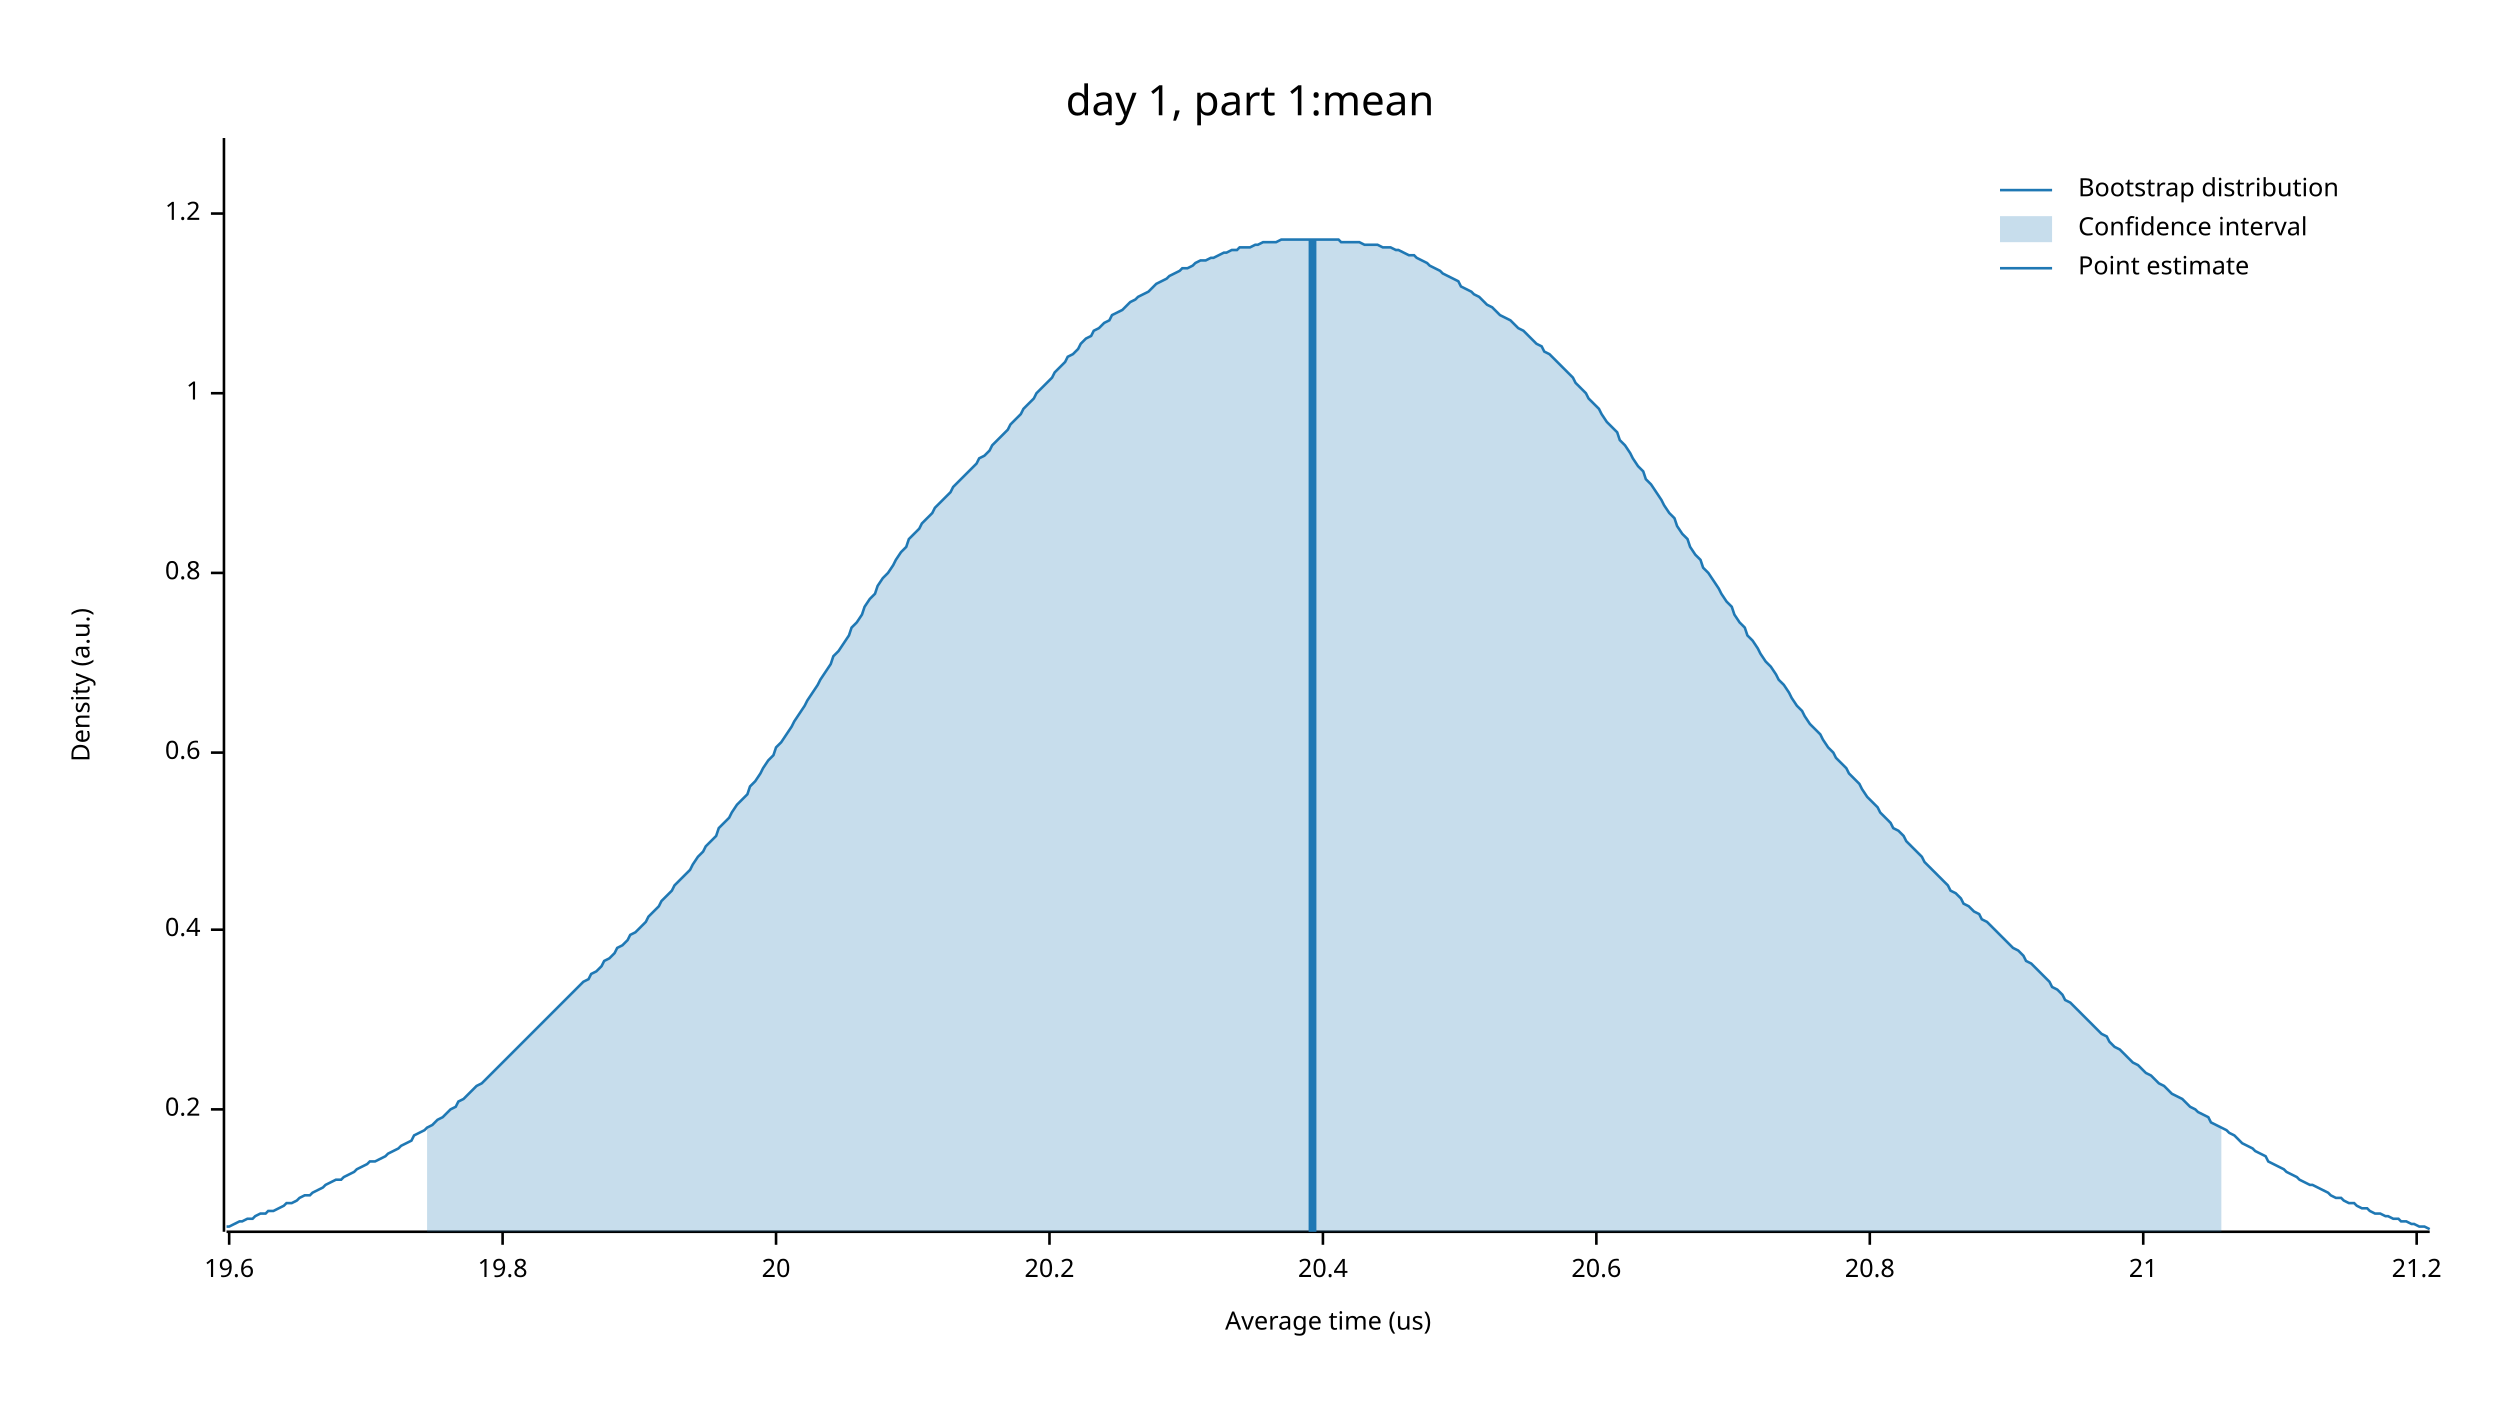
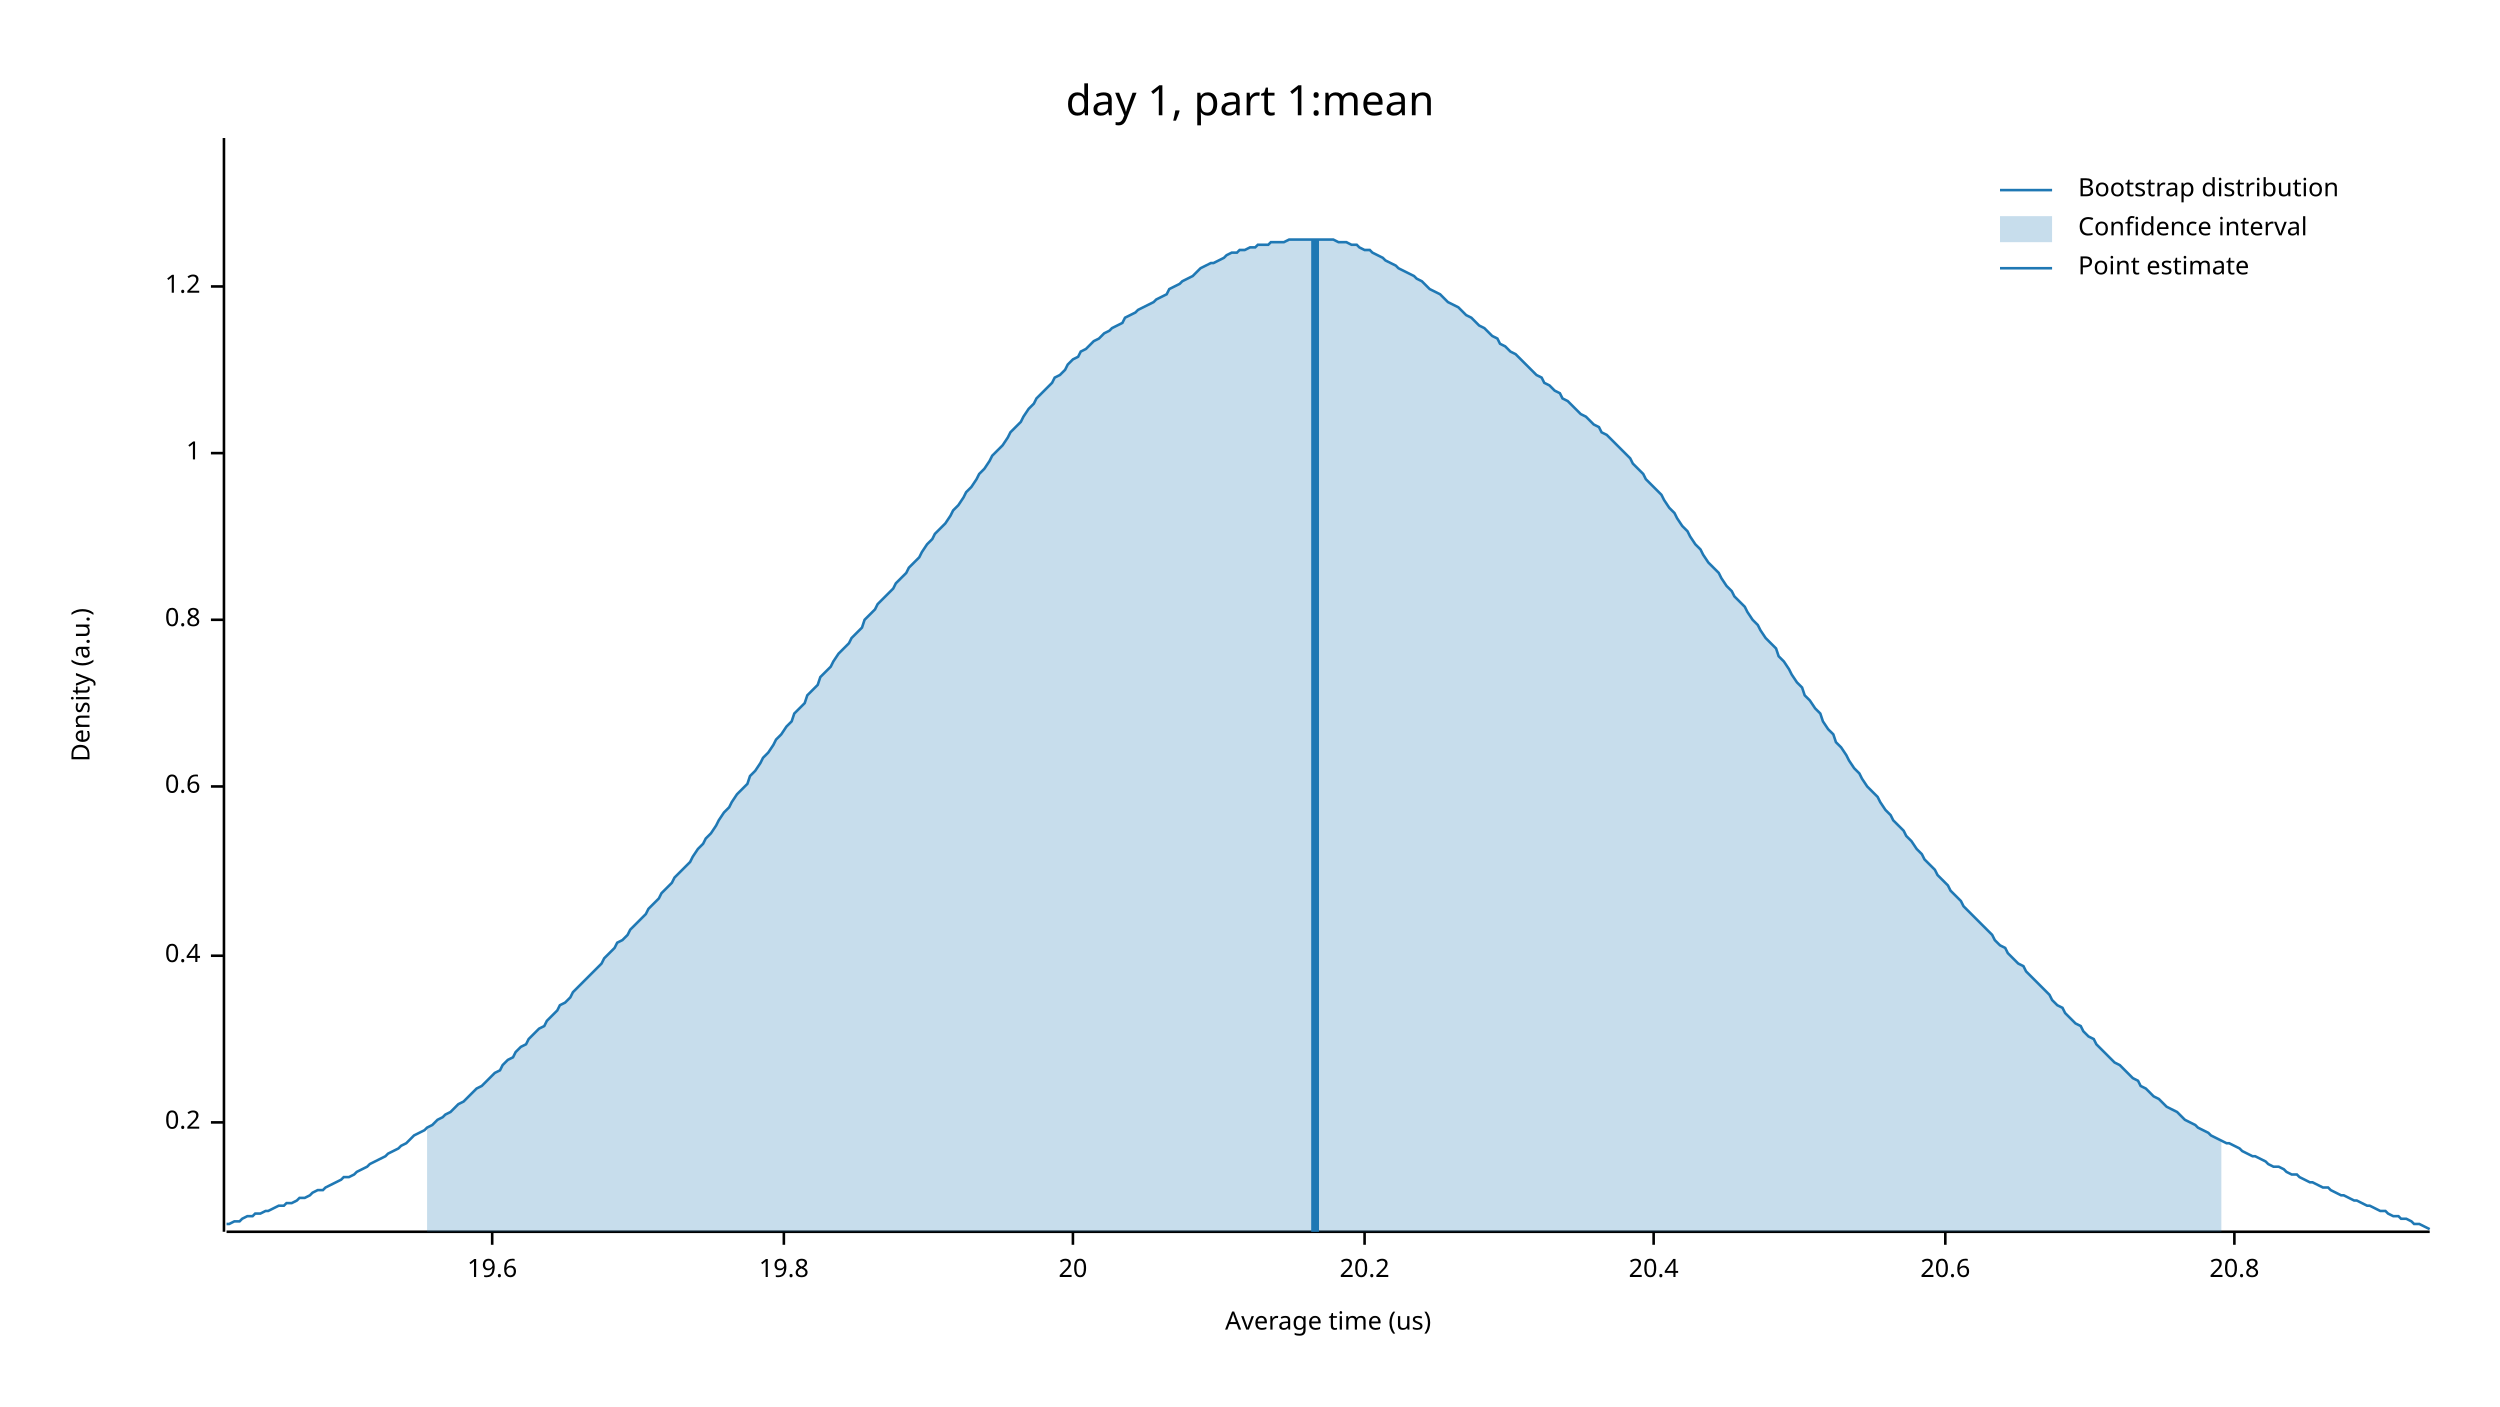
<svg xmlns="http://www.w3.org/2000/svg" width="960" height="540" viewBox="0 0 960 540">
  <text x="480" y="32" dy="0.76em" text-anchor="middle" font-family="sans-serif" font-size="16.129" opacity="1" fill="#000000">
day 1, part 1:mean
</text>
  <text x="27" y="263" dy="0.76em" text-anchor="middle" font-family="sans-serif" font-size="9.677" opacity="1" fill="#000000" transform="rotate(270, 27, 263)">
Density (a.u.)
</text>
  <text x="510" y="513" dy="-0.5ex" text-anchor="middle" font-family="sans-serif" font-size="9.677" opacity="1" fill="#000000">
Average time (us)
</text>
  <polyline fill="none" opacity="1" stroke="#000000" stroke-width="1" points="86,53 86,473 " />
-   <text x="77" y="426" dy="0.5ex" text-anchor="end" font-family="sans-serif" font-size="9.677" opacity="1" fill="#000000">
+   <text x="77" y="431" dy="0.5ex" text-anchor="end" font-family="sans-serif" font-size="9.677" opacity="1" fill="#000000">
0.2
</text>
-   <polyline fill="none" opacity="1" stroke="#000000" stroke-width="1" points="81,426 86,426 " />
-   <text x="77" y="357" dy="0.5ex" text-anchor="end" font-family="sans-serif" font-size="9.677" opacity="1" fill="#000000">
+   <polyline fill="none" opacity="1" stroke="#000000" stroke-width="1" points="81,431 86,431 " />
+   <text x="77" y="367" dy="0.5ex" text-anchor="end" font-family="sans-serif" font-size="9.677" opacity="1" fill="#000000">
0.4
</text>
-   <polyline fill="none" opacity="1" stroke="#000000" stroke-width="1" points="81,357 86,357 " />
-   <text x="77" y="289" dy="0.5ex" text-anchor="end" font-family="sans-serif" font-size="9.677" opacity="1" fill="#000000">
+   <polyline fill="none" opacity="1" stroke="#000000" stroke-width="1" points="81,367 86,367 " />
+   <text x="77" y="302" dy="0.5ex" text-anchor="end" font-family="sans-serif" font-size="9.677" opacity="1" fill="#000000">
0.6
</text>
-   <polyline fill="none" opacity="1" stroke="#000000" stroke-width="1" points="81,289 86,289 " />
-   <text x="77" y="220" dy="0.5ex" text-anchor="end" font-family="sans-serif" font-size="9.677" opacity="1" fill="#000000">
+   <polyline fill="none" opacity="1" stroke="#000000" stroke-width="1" points="81,302 86,302 " />
+   <text x="77" y="238" dy="0.5ex" text-anchor="end" font-family="sans-serif" font-size="9.677" opacity="1" fill="#000000">
0.8
</text>
-   <polyline fill="none" opacity="1" stroke="#000000" stroke-width="1" points="81,220 86,220 " />
-   <text x="77" y="151" dy="0.5ex" text-anchor="end" font-family="sans-serif" font-size="9.677" opacity="1" fill="#000000">
+   <polyline fill="none" opacity="1" stroke="#000000" stroke-width="1" points="81,238 86,238 " />
+   <text x="77" y="174" dy="0.5ex" text-anchor="end" font-family="sans-serif" font-size="9.677" opacity="1" fill="#000000">
1
</text>
-   <polyline fill="none" opacity="1" stroke="#000000" stroke-width="1" points="81,151 86,151 " />
-   <text x="77" y="82" dy="0.5ex" text-anchor="end" font-family="sans-serif" font-size="9.677" opacity="1" fill="#000000">
+   <polyline fill="none" opacity="1" stroke="#000000" stroke-width="1" points="81,174 86,174 " />
+   <text x="77" y="110" dy="0.5ex" text-anchor="end" font-family="sans-serif" font-size="9.677" opacity="1" fill="#000000">
1.2
</text>
-   <polyline fill="none" opacity="1" stroke="#000000" stroke-width="1" points="81,82 86,82 " />
+   <polyline fill="none" opacity="1" stroke="#000000" stroke-width="1" points="81,110 86,110 " />
  <polyline fill="none" opacity="1" stroke="#000000" stroke-width="1" points="87,473 933,473 " />
-   <text x="88" y="483" dy="0.76em" text-anchor="middle" font-family="sans-serif" font-size="9.677" opacity="1" fill="#000000">
+   <text x="189" y="483" dy="0.76em" text-anchor="middle" font-family="sans-serif" font-size="9.677" opacity="1" fill="#000000">
19.6
</text>
-   <polyline fill="none" opacity="1" stroke="#000000" stroke-width="1" points="88,473 88,478 " />
-   <text x="193" y="483" dy="0.76em" text-anchor="middle" font-family="sans-serif" font-size="9.677" opacity="1" fill="#000000">
+   <polyline fill="none" opacity="1" stroke="#000000" stroke-width="1" points="189,473 189,478 " />
+   <text x="301" y="483" dy="0.76em" text-anchor="middle" font-family="sans-serif" font-size="9.677" opacity="1" fill="#000000">
19.8
</text>
-   <polyline fill="none" opacity="1" stroke="#000000" stroke-width="1" points="193,473 193,478 " />
-   <text x="298" y="483" dy="0.76em" text-anchor="middle" font-family="sans-serif" font-size="9.677" opacity="1" fill="#000000">
+   <polyline fill="none" opacity="1" stroke="#000000" stroke-width="1" points="301,473 301,478 " />
+   <text x="412" y="483" dy="0.76em" text-anchor="middle" font-family="sans-serif" font-size="9.677" opacity="1" fill="#000000">
20
</text>
-   <polyline fill="none" opacity="1" stroke="#000000" stroke-width="1" points="298,473 298,478 " />
-   <text x="403" y="483" dy="0.76em" text-anchor="middle" font-family="sans-serif" font-size="9.677" opacity="1" fill="#000000">
+   <polyline fill="none" opacity="1" stroke="#000000" stroke-width="1" points="412,473 412,478 " />
+   <text x="524" y="483" dy="0.76em" text-anchor="middle" font-family="sans-serif" font-size="9.677" opacity="1" fill="#000000">
20.2
</text>
-   <polyline fill="none" opacity="1" stroke="#000000" stroke-width="1" points="403,473 403,478 " />
-   <text x="508" y="483" dy="0.76em" text-anchor="middle" font-family="sans-serif" font-size="9.677" opacity="1" fill="#000000">
+   <polyline fill="none" opacity="1" stroke="#000000" stroke-width="1" points="524,473 524,478 " />
+   <text x="635" y="483" dy="0.76em" text-anchor="middle" font-family="sans-serif" font-size="9.677" opacity="1" fill="#000000">
20.4
</text>
-   <polyline fill="none" opacity="1" stroke="#000000" stroke-width="1" points="508,473 508,478 " />
-   <text x="613" y="483" dy="0.76em" text-anchor="middle" font-family="sans-serif" font-size="9.677" opacity="1" fill="#000000">
+   <polyline fill="none" opacity="1" stroke="#000000" stroke-width="1" points="635,473 635,478 " />
+   <text x="747" y="483" dy="0.76em" text-anchor="middle" font-family="sans-serif" font-size="9.677" opacity="1" fill="#000000">
20.6
</text>
-   <polyline fill="none" opacity="1" stroke="#000000" stroke-width="1" points="613,473 613,478 " />
-   <text x="718" y="483" dy="0.76em" text-anchor="middle" font-family="sans-serif" font-size="9.677" opacity="1" fill="#000000">
+   <polyline fill="none" opacity="1" stroke="#000000" stroke-width="1" points="747,473 747,478 " />
+   <text x="858" y="483" dy="0.76em" text-anchor="middle" font-family="sans-serif" font-size="9.677" opacity="1" fill="#000000">
20.8
</text>
-   <polyline fill="none" opacity="1" stroke="#000000" stroke-width="1" points="718,473 718,478 " />
-   <text x="823" y="483" dy="0.76em" text-anchor="middle" font-family="sans-serif" font-size="9.677" opacity="1" fill="#000000">
- 21
- </text>
-   <polyline fill="none" opacity="1" stroke="#000000" stroke-width="1" points="823,473 823,478 " />
-   <text x="928" y="483" dy="0.76em" text-anchor="middle" font-family="sans-serif" font-size="9.677" opacity="1" fill="#000000">
- 21.2
- </text>
-   <polyline fill="none" opacity="1" stroke="#000000" stroke-width="1" points="928,473 928,478 " />
-   <polyline fill="none" opacity="1" stroke="#1F78B4" stroke-width="1" points="87,471 88,471 90,470 92,469 93,469 95,468 97,468 98,467 100,466 102,466 103,465 105,465 107,464 109,463 110,462 112,462 114,461 115,460 117,459 119,459 120,458 122,457 124,456 125,455 127,454 129,453 131,453 132,452 134,451 136,450 137,449 139,448 141,447 142,446 144,446 146,445 148,444 149,443 151,442 153,441 154,440 156,439 158,438 159,436 161,435 163,434 164,433 166,432 168,430 170,429 171,428 173,426 175,425 176,423 178,422 180,420 181,419 183,417 185,416 187,414 188,413 190,411 192,409 193,408 195,406 197,404 198,403 200,401 202,399 203,398 205,396 207,394 209,392 210,391 212,389 214,387 215,386 217,384 219,382 220,381 222,379 224,377 226,376 227,374 229,373 231,371 232,369 234,368 236,366 237,364 239,363 241,361 242,359 244,358 246,356 248,354 249,352 251,350 253,348 254,346 256,344 258,342 259,340 261,338 263,336 265,334 266,332 268,329 270,327 271,325 273,323 275,321 276,318 278,316 280,314 281,312 283,309 285,307 287,305 288,302 290,300 292,297 293,295 295,292 297,290 298,287 300,285 302,282 304,279 305,277 307,274 309,271 310,269 312,266 314,263 315,261 317,258 319,255 320,252 322,250 324,247 326,244 327,241 329,239 331,236 332,233 334,230 336,228 337,225 339,222 341,220 343,217 344,215 346,212 348,210 349,207 351,205 353,203 354,201 356,199 358,197 359,195 361,193 363,191 365,189 366,187 368,185 370,183 371,182 373,180 375,178 376,176 378,175 380,173 381,171 383,169 385,167 387,165 388,163 390,161 392,159 393,157 395,155 397,153 398,151 400,149 402,147 404,145 405,143 407,141 409,139 410,137 412,136 414,134 415,132 417,130 419,129 420,127 422,126 424,124 426,123 427,121 429,120 431,119 432,118 434,116 436,115 437,114 439,113 441,112 443,110 444,109 446,108 448,107 449,106 451,105 453,104 454,103 456,103 458,102 459,101 461,100 463,100 465,99 466,99 468,98 470,97 471,97 473,96 475,96 476,95 478,95 480,95 482,94 483,94 485,93 487,93 488,93 490,93 492,92 493,92 495,92 497,92 498,92 500,92 502,92 504,92 505,92 507,92 509,92 510,92 512,92 514,92 515,93 517,93 519,93 521,93 522,93 524,94 526,94 527,94 529,94 531,95 532,95 534,95 536,96 537,96 539,97 541,98 543,98 544,99 546,100 548,101 549,102 551,103 553,104 554,105 556,106 558,107 560,108 561,110 563,111 565,112 566,113 568,114 570,116 571,117 573,118 575,120 576,121 578,122 580,123 582,125 583,126 585,127 587,129 588,130 590,132 592,133 593,135 595,136 597,138 599,140 600,141 602,143 604,145 605,147 607,149 609,151 610,153 612,155 614,157 615,159 617,162 619,164 621,166 622,169 624,171 626,174 627,176 629,179 631,181 632,184 634,186 636,189 638,192 639,194 641,197 643,199 644,202 646,205 648,207 649,210 651,213 653,215 654,218 656,220 658,223 660,226 661,228 663,231 665,233 666,236 668,239 670,241 671,244 673,246 675,249 676,251 678,254 680,256 682,259 683,261 685,263 687,266 688,268 690,271 692,273 693,275 695,278 697,280 699,282 700,284 702,287 704,289 705,291 707,293 709,295 710,297 712,299 714,301 715,303 717,306 719,308 721,310 722,312 724,314 726,316 727,318 729,319 731,321 732,323 734,325 736,327 738,329 739,331 741,333 743,335 744,336 746,338 748,340 749,342 751,343 753,345 754,347 756,348 758,350 760,351 761,353 763,354 765,356 766,357 768,359 770,361 771,362 773,364 775,365 777,367 778,369 780,370 782,372 783,373 785,375 787,377 788,379 790,380 792,382 793,384 795,385 797,387 799,389 800,390 802,392 804,394 805,395 807,397 809,398 810,400 812,402 814,403 816,405 817,406 819,408 821,409 822,410 824,412 826,413 827,414 829,416 831,417 832,418 834,420 836,421 838,422 839,423 841,425 843,426 844,427 846,428 848,429 849,431 851,432 853,433 855,434 856,435 858,436 860,438 861,439 863,440 865,441 866,442 868,443 870,444 871,446 873,447 875,448 877,449 878,450 880,451 882,452 883,453 885,454 887,455 888,455 890,456 892,457 894,458 895,459 897,460 899,460 900,461 902,462 904,462 905,463 907,464 909,464 910,465 912,466 914,466 916,467 917,467 919,468 921,468 922,469 924,469 926,470 927,470 929,471 931,471 933,472 " />
-   <polygon opacity="0.25" fill="#1F78B4" points="164,433 166,432 168,430 170,429 171,428 173,426 175,425 176,423 178,422 180,420 181,419 183,417 185,416 187,414 188,413 190,411 192,409 193,408 195,406 197,404 198,403 200,401 202,399 203,398 205,396 207,394 209,392 210,391 212,389 214,387 215,386 217,384 219,382 220,381 222,379 224,377 226,376 227,374 229,373 231,371 232,369 234,368 236,366 237,364 239,363 241,361 242,359 244,358 246,356 248,354 249,352 251,350 253,348 254,346 256,344 258,342 259,340 261,338 263,336 265,334 266,332 268,329 270,327 271,325 273,323 275,321 276,318 278,316 280,314 281,312 283,309 285,307 287,305 288,302 290,300 292,297 293,295 295,292 297,290 298,287 300,285 302,282 304,279 305,277 307,274 309,271 310,269 312,266 314,263 315,261 317,258 319,255 320,252 322,250 324,247 326,244 327,241 329,239 331,236 332,233 334,230 336,228 337,225 339,222 341,220 343,217 344,215 346,212 348,210 349,207 351,205 353,203 354,201 356,199 358,197 359,195 361,193 363,191 365,189 366,187 368,185 370,183 371,182 373,180 375,178 376,176 378,175 380,173 381,171 383,169 385,167 387,165 388,163 390,161 392,159 393,157 395,155 397,153 398,151 400,149 402,147 404,145 405,143 407,141 409,139 410,137 412,136 414,134 415,132 417,130 419,129 420,127 422,126 424,124 426,123 427,121 429,120 431,119 432,118 434,116 436,115 437,114 439,113 441,112 443,110 444,109 446,108 448,107 449,106 451,105 453,104 454,103 456,103 458,102 459,101 461,100 463,100 465,99 466,99 468,98 470,97 471,97 473,96 475,96 476,95 478,95 480,95 482,94 483,94 485,93 487,93 488,93 490,93 492,92 493,92 495,92 497,92 498,92 500,92 502,92 504,92 505,92 507,92 509,92 510,92 512,92 514,92 515,93 517,93 519,93 521,93 522,93 524,94 526,94 527,94 529,94 531,95 532,95 534,95 536,96 537,96 539,97 541,98 543,98 544,99 546,100 548,101 549,102 551,103 553,104 554,105 556,106 558,107 560,108 561,110 563,111 565,112 566,113 568,114 570,116 571,117 573,118 575,120 576,121 578,122 580,123 582,125 583,126 585,127 587,129 588,130 590,132 592,133 593,135 595,136 597,138 599,140 600,141 602,143 604,145 605,147 607,149 609,151 610,153 612,155 614,157 615,159 617,162 619,164 621,166 622,169 624,171 626,174 627,176 629,179 631,181 632,184 634,186 636,189 638,192 639,194 641,197 643,199 644,202 646,205 648,207 649,210 651,213 653,215 654,218 656,220 658,223 660,226 661,228 663,231 665,233 666,236 668,239 670,241 671,244 673,246 675,249 676,251 678,254 680,256 682,259 683,261 685,263 687,266 688,268 690,271 692,273 693,275 695,278 697,280 699,282 700,284 702,287 704,289 705,291 707,293 709,295 710,297 712,299 714,301 715,303 717,306 719,308 721,310 722,312 724,314 726,316 727,318 729,319 731,321 732,323 734,325 736,327 738,329 739,331 741,333 743,335 744,336 746,338 748,340 749,342 751,343 753,345 754,347 756,348 758,350 760,351 761,353 763,354 765,356 766,357 768,359 770,361 771,362 773,364 775,365 777,367 778,369 780,370 782,372 783,373 785,375 787,377 788,379 790,380 792,382 793,384 795,385 797,387 799,389 800,390 802,392 804,394 805,395 807,397 809,398 810,400 812,402 814,403 816,405 817,406 819,408 821,409 822,410 824,412 826,413 827,414 829,416 831,417 832,418 834,420 836,421 838,422 839,423 841,425 843,426 844,427 846,428 848,429 849,431 851,432 853,433 853,473 164,473 " />
-   <polyline fill="none" opacity="1" stroke="#1F78B4" stroke-width="3" points="504,473 504,92 " />
+   <polyline fill="none" opacity="1" stroke="#000000" stroke-width="1" points="858,473 858,478 " />
+   <polyline fill="none" opacity="1" stroke="#1F78B4" stroke-width="1" points="87,470 88,470 90,469 92,469 93,468 95,467 97,467 98,466 100,466 102,465 103,465 105,464 107,463 109,463 110,462 112,462 114,461 115,460 117,460 119,459 120,458 122,457 124,457 125,456 127,455 129,454 131,453 132,452 134,452 136,451 137,450 139,449 141,448 142,447 144,446 146,445 148,444 149,443 151,442 153,441 154,440 156,439 158,437 159,436 161,435 163,434 164,433 166,432 168,430 170,429 171,428 173,427 175,425 176,424 178,423 180,421 181,420 183,418 185,417 187,415 188,414 190,412 192,411 193,409 195,407 197,406 198,404 200,402 202,401 203,399 205,397 207,395 209,394 210,392 212,390 214,388 215,386 217,385 219,383 220,381 222,379 224,377 226,375 227,374 229,372 231,370 232,368 234,366 236,364 237,362 239,361 241,359 242,357 244,355 246,353 248,351 249,349 251,347 253,345 254,343 256,341 258,339 259,337 261,335 263,333 265,331 266,329 268,326 270,324 271,322 273,320 275,317 276,315 278,312 280,310 281,308 283,305 285,303 287,301 288,298 290,296 292,293 293,291 295,289 297,286 298,284 300,282 302,279 304,277 305,274 307,272 309,270 310,267 312,265 314,263 315,260 317,258 319,256 320,254 322,251 324,249 326,247 327,245 329,243 331,241 332,238 334,236 336,234 337,232 339,230 341,228 343,226 344,224 346,222 348,220 349,218 351,216 353,214 354,212 356,209 358,207 359,205 361,203 363,201 365,198 366,196 368,194 370,191 371,189 373,187 375,184 376,182 378,180 380,177 381,175 383,173 385,171 387,168 388,166 390,164 392,162 393,160 395,157 397,155 398,153 400,151 402,149 404,147 405,145 407,144 409,142 410,140 412,138 414,137 415,135 417,134 419,132 420,131 422,130 424,128 426,127 427,126 429,125 431,124 432,122 434,121 436,120 437,119 439,118 441,117 443,116 444,115 446,114 448,113 449,111 451,110 453,109 454,108 456,107 458,106 459,105 461,103 463,102 465,101 466,101 468,100 470,99 471,98 473,97 475,97 476,96 478,96 480,95 482,95 483,94 485,94 487,94 488,93 490,93 492,93 493,93 495,92 497,92 498,92 500,92 502,92 504,92 505,92 507,92 509,92 510,92 512,92 514,93 515,93 517,93 519,94 521,94 522,95 524,96 526,96 527,97 529,98 531,99 532,100 534,101 536,102 537,103 539,104 541,105 543,106 544,107 546,108 548,110 549,111 551,112 553,113 554,114 556,116 558,117 560,118 561,119 563,121 565,122 566,123 568,125 570,126 571,127 573,129 575,130 576,132 578,133 580,135 582,136 583,137 585,139 587,141 588,142 590,144 592,145 593,147 595,148 597,150 599,151 600,153 602,154 604,156 605,157 607,159 609,160 610,161 612,163 614,164 615,166 617,167 619,169 621,171 622,172 624,174 626,176 627,178 629,180 631,182 632,184 634,186 636,188 638,190 639,192 641,195 643,197 644,199 646,202 648,204 649,206 651,209 653,211 654,213 656,216 658,218 660,220 661,222 663,225 665,227 666,229 668,231 670,233 671,235 673,238 675,240 676,242 678,245 680,247 682,249 683,252 685,254 687,257 688,259 690,262 692,264 693,267 695,269 697,272 699,274 700,277 702,280 704,282 705,285 707,287 709,290 710,292 712,295 714,297 715,299 717,302 719,304 721,306 722,308 724,311 726,313 727,315 729,317 731,319 732,321 734,323 736,326 738,328 739,330 741,332 743,334 744,336 746,338 748,340 749,342 751,344 753,346 754,348 756,350 758,352 760,354 761,355 763,357 765,359 766,361 768,363 770,364 771,366 773,368 775,370 777,371 778,373 780,375 782,377 783,378 785,380 787,382 788,384 790,386 792,387 793,389 795,391 797,393 799,394 800,396 802,398 804,399 805,401 807,403 809,405 810,406 812,408 814,409 816,411 817,412 819,414 821,415 822,417 824,418 826,420 827,421 829,422 831,424 832,425 834,426 836,427 838,429 839,430 841,431 843,432 844,433 846,434 848,435 849,436 851,437 853,438 855,439 856,439 858,440 860,441 861,442 863,443 865,444 866,444 868,445 870,446 871,447 873,448 875,448 877,449 878,450 880,451 882,451 883,452 885,453 887,454 888,454 890,455 892,456 894,456 895,457 897,458 899,459 900,459 902,460 904,461 905,461 907,462 909,463 910,463 912,464 914,465 916,465 917,466 919,467 921,467 922,468 924,468 926,469 927,470 929,470 931,471 933,472 " />
+   <polygon opacity="0.25" fill="#1F78B4" points="164,433 166,432 168,430 170,429 171,428 173,427 175,425 176,424 178,423 180,421 181,420 183,418 185,417 187,415 188,414 190,412 192,411 193,409 195,407 197,406 198,404 200,402 202,401 203,399 205,397 207,395 209,394 210,392 212,390 214,388 215,386 217,385 219,383 220,381 222,379 224,377 226,375 227,374 229,372 231,370 232,368 234,366 236,364 237,362 239,361 241,359 242,357 244,355 246,353 248,351 249,349 251,347 253,345 254,343 256,341 258,339 259,337 261,335 263,333 265,331 266,329 268,326 270,324 271,322 273,320 275,317 276,315 278,312 280,310 281,308 283,305 285,303 287,301 288,298 290,296 292,293 293,291 295,289 297,286 298,284 300,282 302,279 304,277 305,274 307,272 309,270 310,267 312,265 314,263 315,260 317,258 319,256 320,254 322,251 324,249 326,247 327,245 329,243 331,241 332,238 334,236 336,234 337,232 339,230 341,228 343,226 344,224 346,222 348,220 349,218 351,216 353,214 354,212 356,209 358,207 359,205 361,203 363,201 365,198 366,196 368,194 370,191 371,189 373,187 375,184 376,182 378,180 380,177 381,175 383,173 385,171 387,168 388,166 390,164 392,162 393,160 395,157 397,155 398,153 400,151 402,149 404,147 405,145 407,144 409,142 410,140 412,138 414,137 415,135 417,134 419,132 420,131 422,130 424,128 426,127 427,126 429,125 431,124 432,122 434,121 436,120 437,119 439,118 441,117 443,116 444,115 446,114 448,113 449,111 451,110 453,109 454,108 456,107 458,106 459,105 461,103 463,102 465,101 466,101 468,100 470,99 471,98 473,97 475,97 476,96 478,96 480,95 482,95 483,94 485,94 487,94 488,93 490,93 492,93 493,93 495,92 497,92 498,92 500,92 502,92 504,92 505,92 507,92 509,92 510,92 512,92 514,93 515,93 517,93 519,94 521,94 522,95 524,96 526,96 527,97 529,98 531,99 532,100 534,101 536,102 537,103 539,104 541,105 543,106 544,107 546,108 548,110 549,111 551,112 553,113 554,114 556,116 558,117 560,118 561,119 563,121 565,122 566,123 568,125 570,126 571,127 573,129 575,130 576,132 578,133 580,135 582,136 583,137 585,139 587,141 588,142 590,144 592,145 593,147 595,148 597,150 599,151 600,153 602,154 604,156 605,157 607,159 609,160 610,161 612,163 614,164 615,166 617,167 619,169 621,171 622,172 624,174 626,176 627,178 629,180 631,182 632,184 634,186 636,188 638,190 639,192 641,195 643,197 644,199 646,202 648,204 649,206 651,209 653,211 654,213 656,216 658,218 660,220 661,222 663,225 665,227 666,229 668,231 670,233 671,235 673,238 675,240 676,242 678,245 680,247 682,249 683,252 685,254 687,257 688,259 690,262 692,264 693,267 695,269 697,272 699,274 700,277 702,280 704,282 705,285 707,287 709,290 710,292 712,295 714,297 715,299 717,302 719,304 721,306 722,308 724,311 726,313 727,315 729,317 731,319 732,321 734,323 736,326 738,328 739,330 741,332 743,334 744,336 746,338 748,340 749,342 751,344 753,346 754,348 756,350 758,352 760,354 761,355 763,357 765,359 766,361 768,363 770,364 771,366 773,368 775,370 777,371 778,373 780,375 782,377 783,378 785,380 787,382 788,384 790,386 792,387 793,389 795,391 797,393 799,394 800,396 802,398 804,399 805,401 807,403 809,405 810,406 812,408 814,409 816,411 817,412 819,414 821,415 822,417 824,418 826,420 827,421 829,422 831,424 832,425 834,426 836,427 838,429 839,430 841,431 843,432 844,433 846,434 848,435 849,436 851,437 853,438 853,473 164,473 " />
+   <polyline fill="none" opacity="1" stroke="#1F78B4" stroke-width="3" points="505,473 505,92 " />
  <text x="798" y="68" dy="0.76em" text-anchor="start" font-family="sans-serif" font-size="9.677" opacity="1" fill="#000000">
Bootstrap distribution
</text>
  <text x="798" y="83" dy="0.76em" text-anchor="start" font-family="sans-serif" font-size="9.677" opacity="1" fill="#000000">
Confidence interval
</text>
  <text x="798" y="98" dy="0.76em" text-anchor="start" font-family="sans-serif" font-size="9.677" opacity="1" fill="#000000">
Point estimate
</text>
  <polyline fill="none" opacity="1" stroke="#1F78B4" stroke-width="1" points="768,73 788,73 " />
  <rect x="768" y="83" width="20" height="10" opacity="0.25" fill="#1F78B4" stroke="none" />
  <polyline fill="none" opacity="1" stroke="#1F78B4" stroke-width="1" points="768,103 788,103 " />
</svg>
